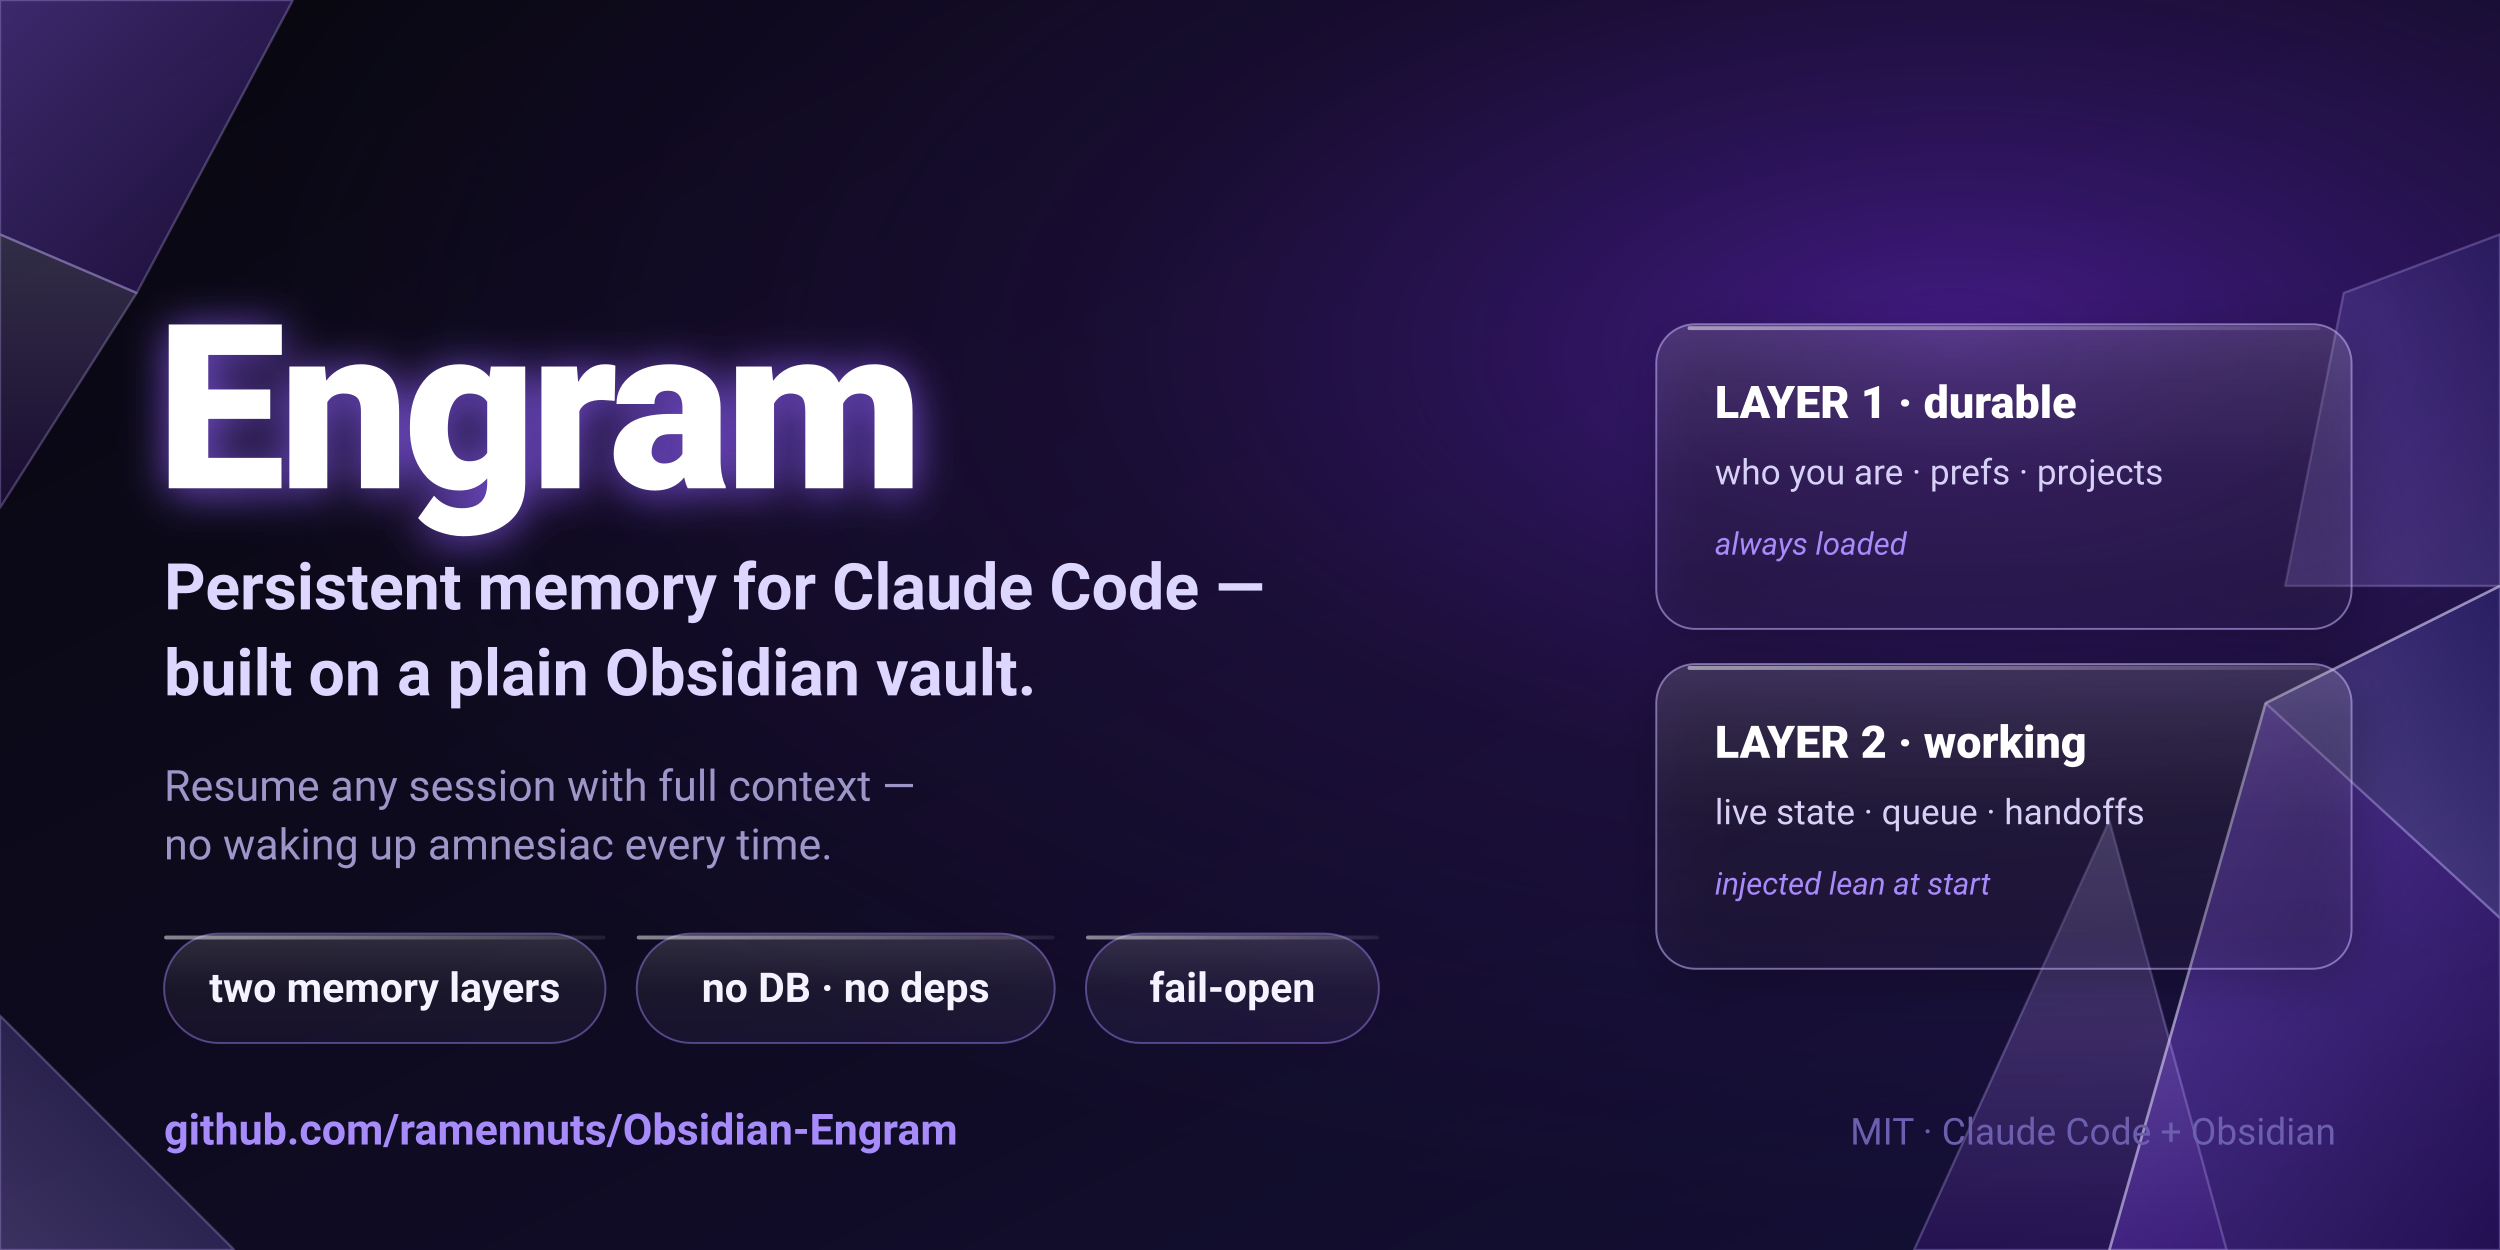
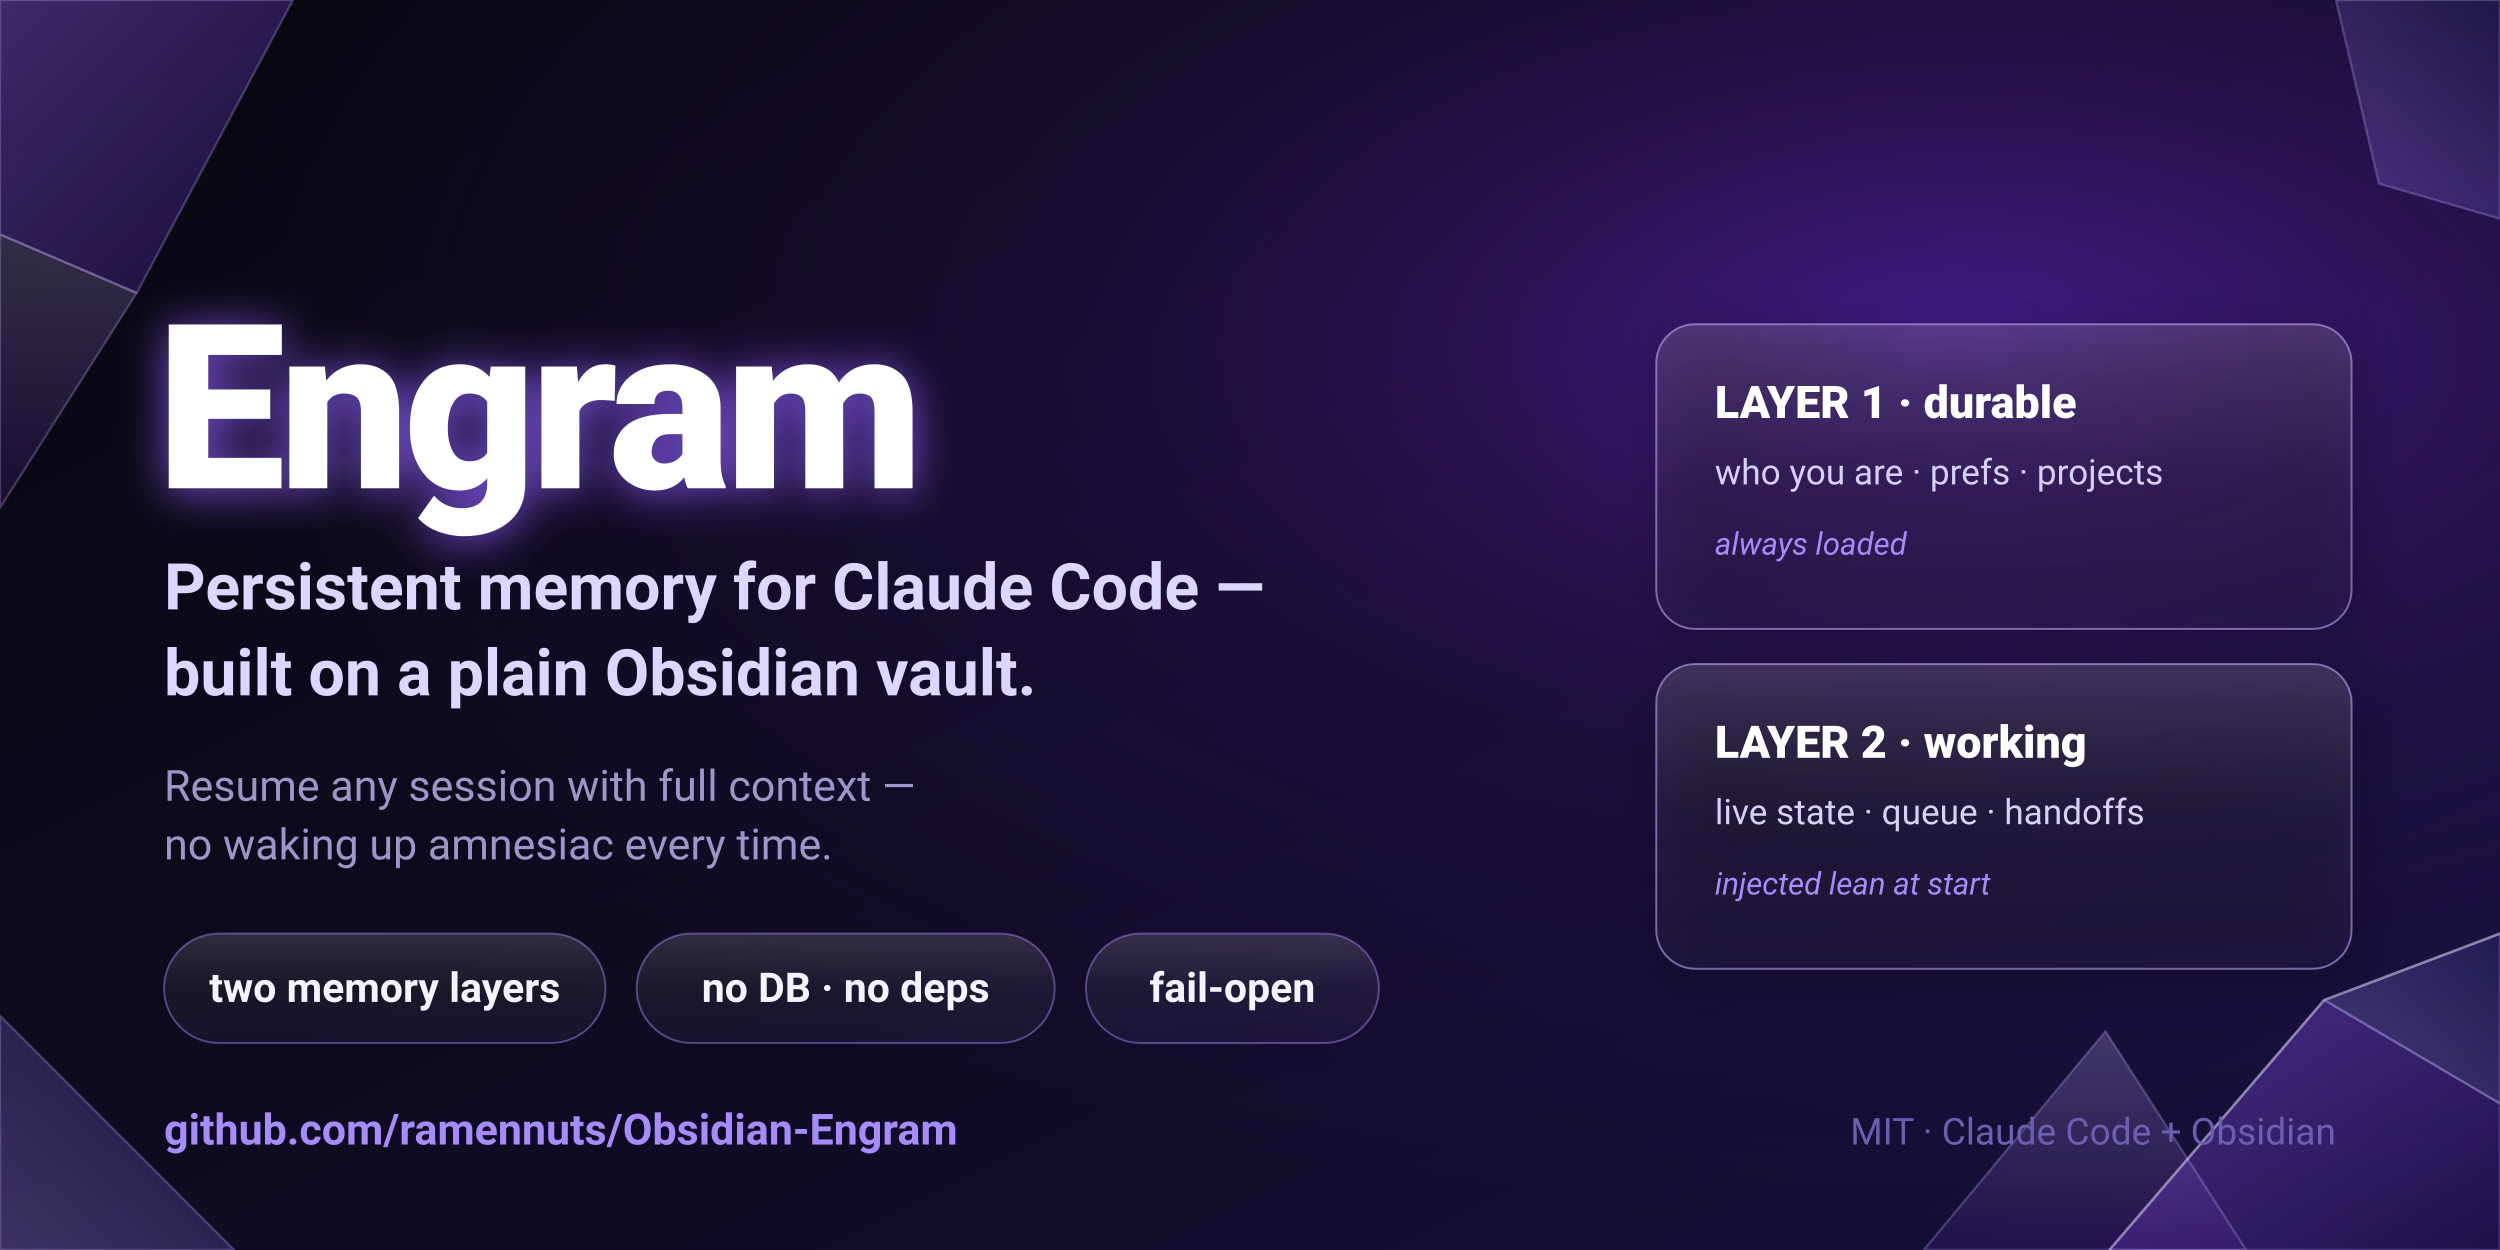
<svg xmlns="http://www.w3.org/2000/svg" viewBox="0 0 1280 640" font-family="-apple-system,BlinkMacSystemFont,Segoe UI,Roboto,Helvetica,Arial,sans-serif">
  <defs>
    <linearGradient id="bg" x1="0" y1="0" x2="1" y2="1">
      <stop offset="0" stop-color="#08070f" />
      <stop offset="0.55" stop-color="#0f0b22" />
      <stop offset="1" stop-color="#15103a" />
    </linearGradient>
    <radialGradient id="glow" cx="0.78" cy="0.28" r="0.7">
      <stop offset="0" stop-color="#6d28d9" stop-opacity="0.55" />
      <stop offset="0.5" stop-color="#4c1d95" stop-opacity="0.18" />
      <stop offset="1" stop-color="#4c1d95" stop-opacity="0" />
    </radialGradient>
    <linearGradient id="cryA" x1="0" y1="0" x2="1" y2="1">
      <stop offset="0" stop-color="#8b5cf6" />
      <stop offset="1" stop-color="#2e1065" />
    </linearGradient>
    <linearGradient id="cryB" x1="0" y1="1" x2="1" y2="0">
      <stop offset="0" stop-color="#a78bfa" />
      <stop offset="1" stop-color="#312e81" />
    </linearGradient>
    <linearGradient id="cryC" x1="0" y1="0" x2="0" y2="1">
      <stop offset="0" stop-color="#c4b5fd" />
      <stop offset="1" stop-color="#4c1d95" />
    </linearGradient>
    <linearGradient id="glass" x1="0" y1="0" x2="0" y2="1">
      <stop offset="0" stop-color="#ffffff" stop-opacity="0.14" />
      <stop offset="0.5" stop-color="#ffffff" stop-opacity="0.05" />
      <stop offset="1" stop-color="#a78bfa" stop-opacity="0.06" />
    </linearGradient>
    <linearGradient id="edge" x1="0" y1="0" x2="1" y2="0">
      <stop offset="0" stop-color="#ffffff" stop-opacity="0.5" />
      <stop offset="1" stop-color="#ffffff" stop-opacity="0.08" />
    </linearGradient>
    <filter id="soft" x="-40%" y="-40%" width="180%" height="180%">
      <feGaussianBlur stdDeviation="14" />
    </filter>
    <filter id="wordglow" x="-30%" y="-60%" width="160%" height="220%">
      <feGaussianBlur stdDeviation="11" />
    </filter>
  </defs>
  <rect width="1280" height="640" fill="url(#bg)" />
  <rect width="1280" height="640" fill="url(#glow)" />
-   <g stroke="#c4b5fd" stroke-opacity="0.28" stroke-width="1.2" stroke-linejoin="round">
-     <polygon points="1080,640 1160,360 1280,470 1280,640" fill="url(#cryA)" fill-opacity="0.55" />
-     <polygon points="1160,360 1280,300 1280,470" fill="url(#cryB)" fill-opacity="0.45" />
-     <polygon points="980,640 1080,420 1140,640" fill="url(#cryC)" fill-opacity="0.30" />
-     <polygon points="1200,150 1280,120 1280,300 1170,300" fill="url(#cryB)" fill-opacity="0.30" />
+   <g stroke="#c4b5fd" stroke-opacity="0.26" stroke-width="1.2" stroke-linejoin="round">
+     <polygon points="1080,640 1190,512 1280,565 1280,640" fill="url(#cryA)" fill-opacity="0.42" />
+     <polygon points="1190,512 1280,478 1280,565" fill="url(#cryB)" fill-opacity="0.34" />
+     <polygon points="985,640 1078,528 1150,640" fill="url(#cryC)" fill-opacity="0.24" />
+     <polygon points="1196,0 1280,0 1280,112 1218,94" fill="url(#cryB)" fill-opacity="0.26" />
    <polygon points="0,0 150,0 70,150 0,120" fill="url(#cryA)" fill-opacity="0.40" />
    <polygon points="0,120 70,150 0,260" fill="url(#cryC)" fill-opacity="0.22" />
    <polygon points="0,520 120,640 0,640" fill="url(#cryB)" fill-opacity="0.30" />
  </g>
-   <g stroke="#ede9fe" stroke-opacity="0.45" stroke-width="1.4" fill="none">
-     <polyline points="1160,360 1280,300" />
-     <polyline points="1080,640 1160,360" />
+   <g stroke="#ede9fe" stroke-opacity="0.4" stroke-width="1.4" fill="none">
+     <polyline points="1190,512 1280,478" />
+     <polyline points="1080,640 1190,512" />
  </g>
  <text x="80" y="252" font-size="118" font-weight="800" letter-spacing="-3" fill="#8b5cf6" filter="url(#wordglow)" opacity="0.85">Engram</text>
  <text x="80" y="250" font-size="118" font-weight="800" letter-spacing="-3" fill="#ffffff">Engram</text>
  <text x="84" y="312" font-size="33" font-weight="600" fill="#ddd6fe">Persistent memory for Claude Code —</text>
  <text x="84" y="356" font-size="33" font-weight="600" fill="#ddd6fe">built on a plain Obsidian vault.</text>
  <text x="84" y="410" font-size="22" fill="#9d96c9">Resume any session with full context —</text>
  <text x="84" y="440" font-size="22" fill="#9d96c9">no waking up amnesiac every time.</text>
  <g font-size="21" font-weight="700" fill="#f5f3ff">
    <rect x="84" y="478" width="226" height="56" rx="28" fill="url(#glass)" stroke="#a78bfa" stroke-opacity="0.45" />
-     <rect x="84" y="479" width="226" height="2" rx="1" fill="url(#edge)" />
    <text x="197" y="513" text-anchor="middle">two memory layers</text>
    <rect x="326" y="478" width="214" height="56" rx="28" fill="url(#glass)" stroke="#a78bfa" stroke-opacity="0.45" />
-     <rect x="326" y="479" width="214" height="2" rx="1" fill="url(#edge)" />
    <text x="433" y="513" text-anchor="middle">no DB · no deps</text>
    <rect x="556" y="478" width="150" height="56" rx="28" fill="url(#glass)" stroke="#a78bfa" stroke-opacity="0.45" />
-     <rect x="556" y="479" width="150" height="2" rx="1" fill="url(#edge)" />
    <text x="631" y="513" text-anchor="middle">fail-open</text>
  </g>
  <rect x="852" y="172" width="356" height="156" rx="20" fill="#000000" opacity="0.25" filter="url(#soft)" />
  <rect x="852" y="346" width="356" height="156" rx="20" fill="#000000" opacity="0.25" filter="url(#soft)" />
  <g>
    <rect x="848" y="166" width="356" height="156" rx="20" fill="url(#glass)" stroke="#c4b5fd" stroke-opacity="0.55" />
-     <rect x="864" y="167" width="324" height="2" rx="1" fill="url(#edge)" />
    <text x="878" y="214" font-size="23" font-weight="800" fill="#ffffff">LAYER 1 · durable</text>
    <text x="878" y="248" font-size="18" fill="#d7d0f7">who you are · prefs · projects</text>
    <text x="878" y="284" font-size="16" font-style="italic" fill="#a78bfa">always loaded</text>
    <rect x="848" y="340" width="356" height="156" rx="20" fill="url(#glass)" stroke="#c4b5fd" stroke-opacity="0.55" />
-     <rect x="864" y="341" width="324" height="2" rx="1" fill="url(#edge)" />
    <text x="878" y="388" font-size="23" font-weight="800" fill="#ffffff">LAYER 2 · working</text>
    <text x="878" y="422" font-size="18" fill="#d7d0f7">live state · queue · handoffs</text>
    <text x="878" y="458" font-size="16" font-style="italic" fill="#a78bfa">injected lean at start</text>
  </g>
  <text x="84" y="586" font-size="22" font-weight="700" fill="#a78bfa">github.com/ramennuts/Obsidian-Engram</text>
  <text x="1196" y="586" text-anchor="end" font-size="19" fill="#6d5fb0">MIT · Claude Code + Obsidian</text>
</svg>
